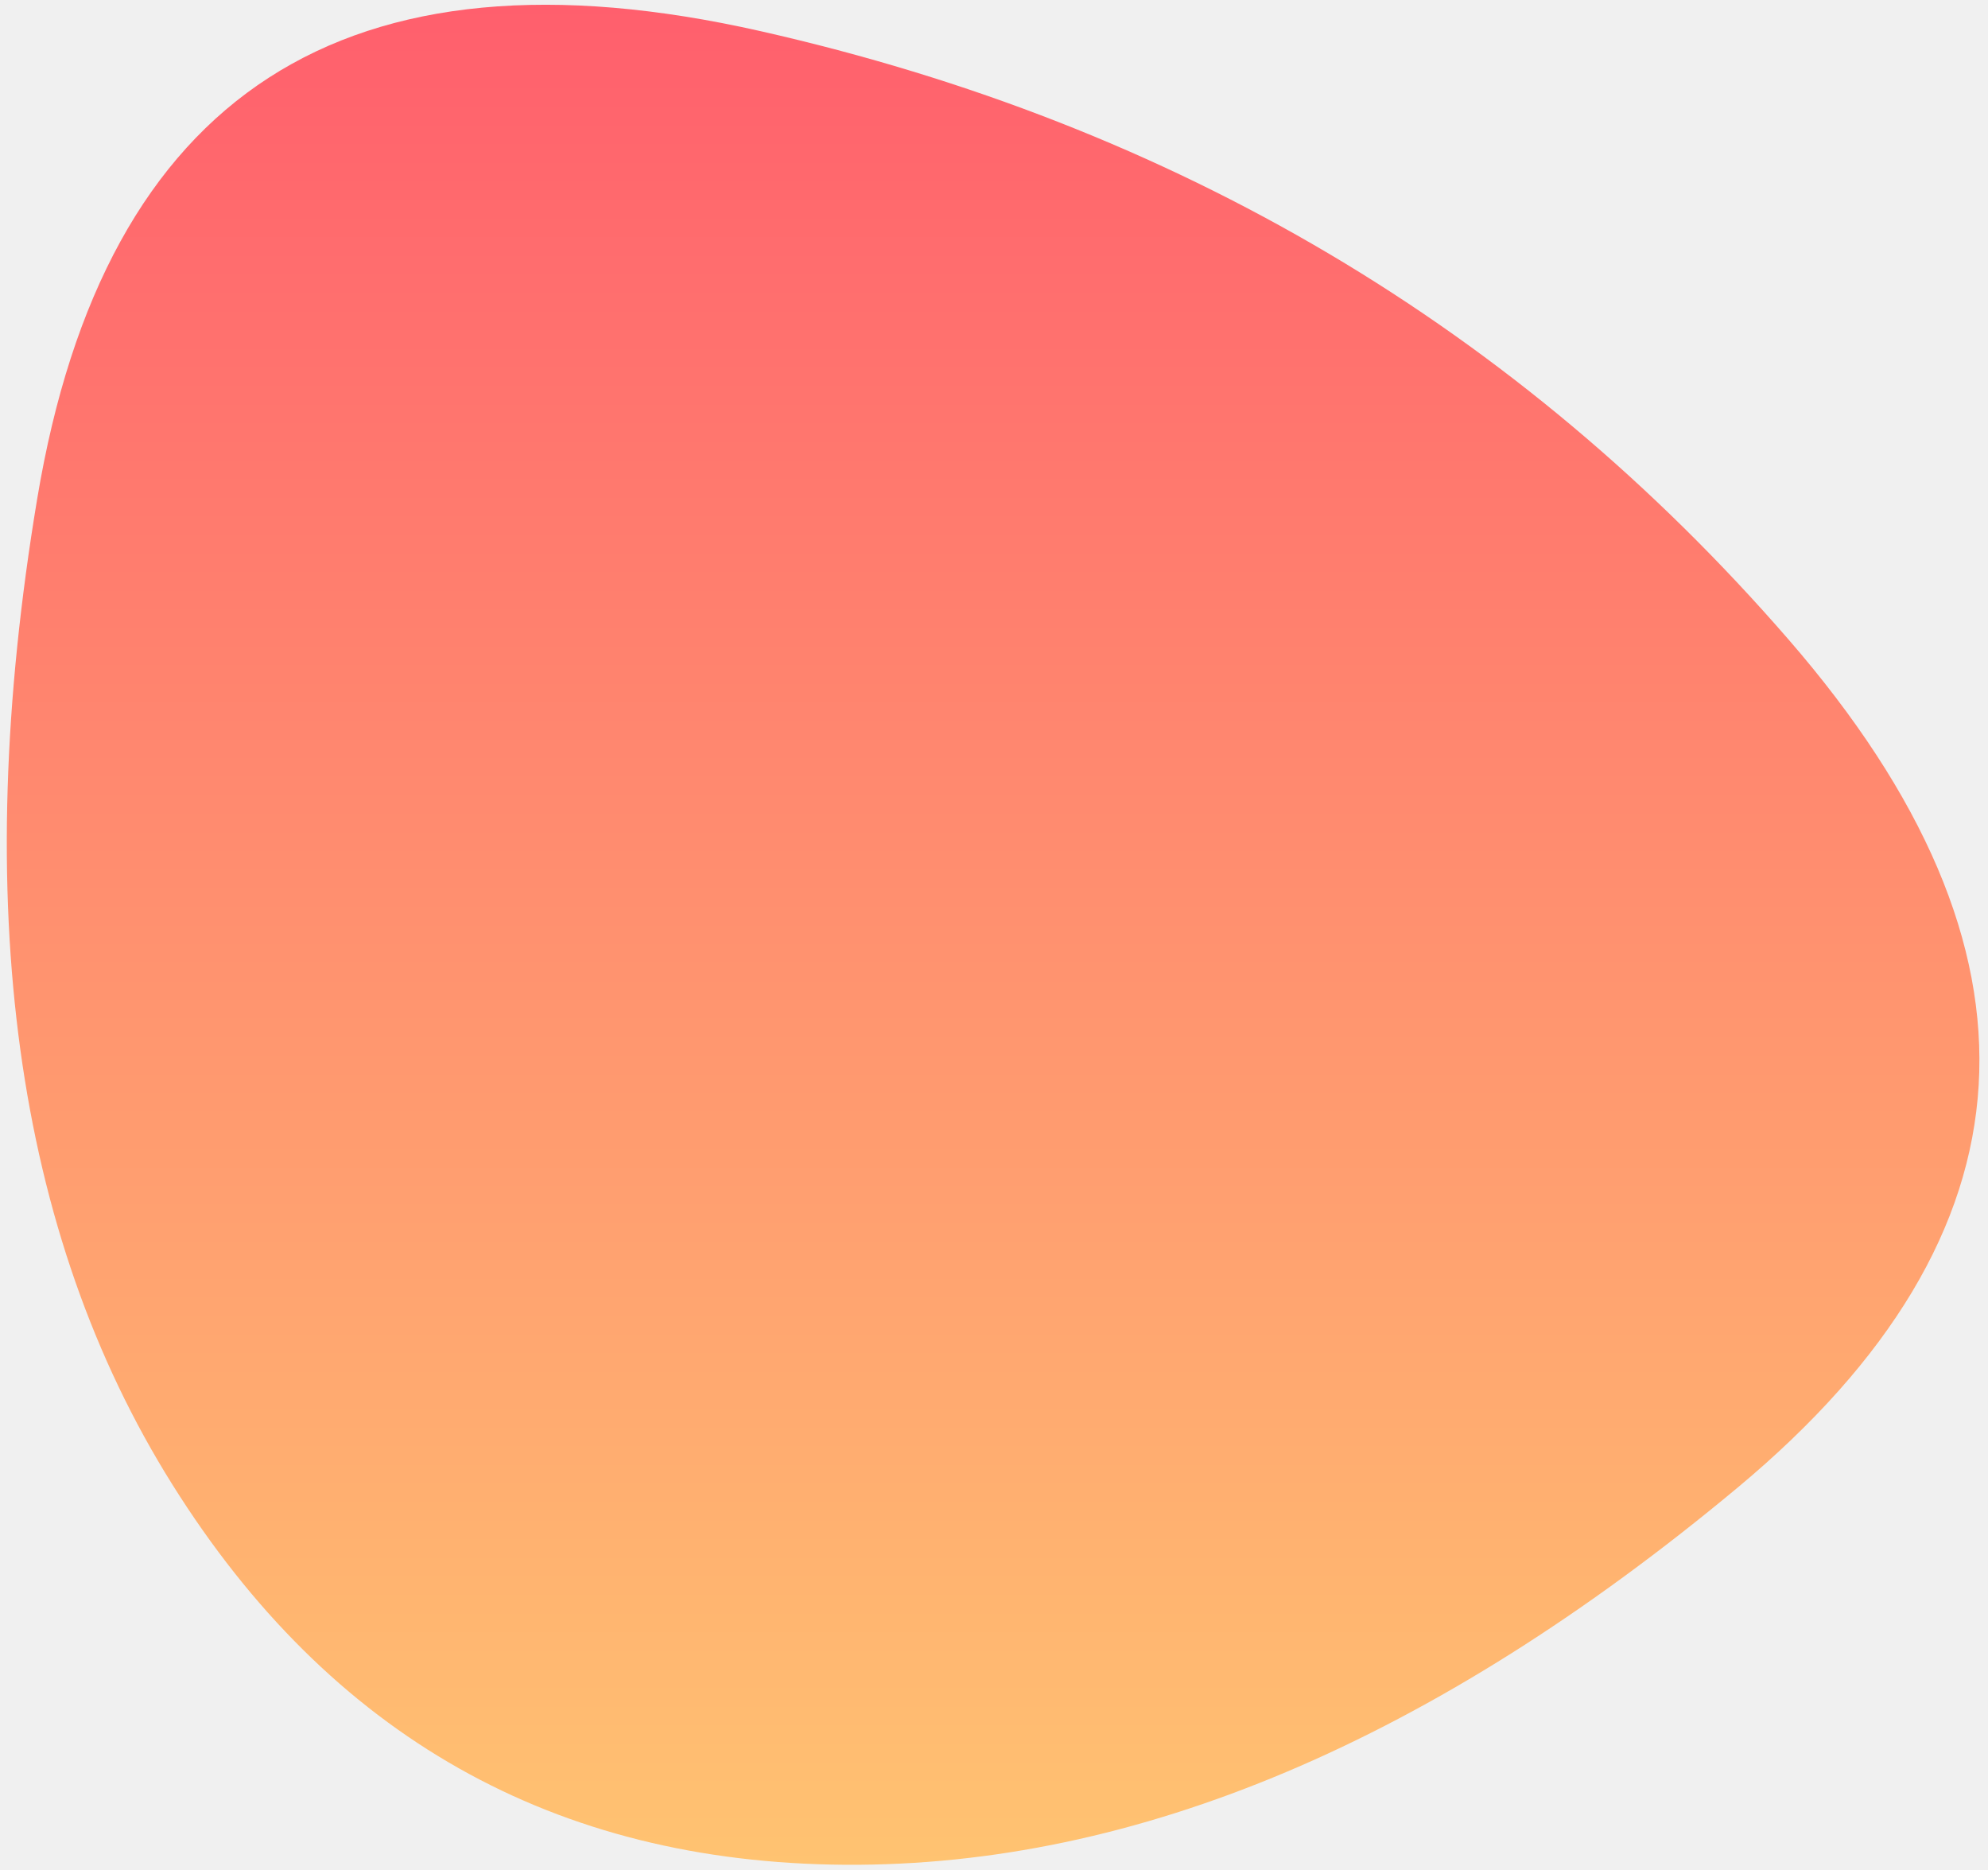
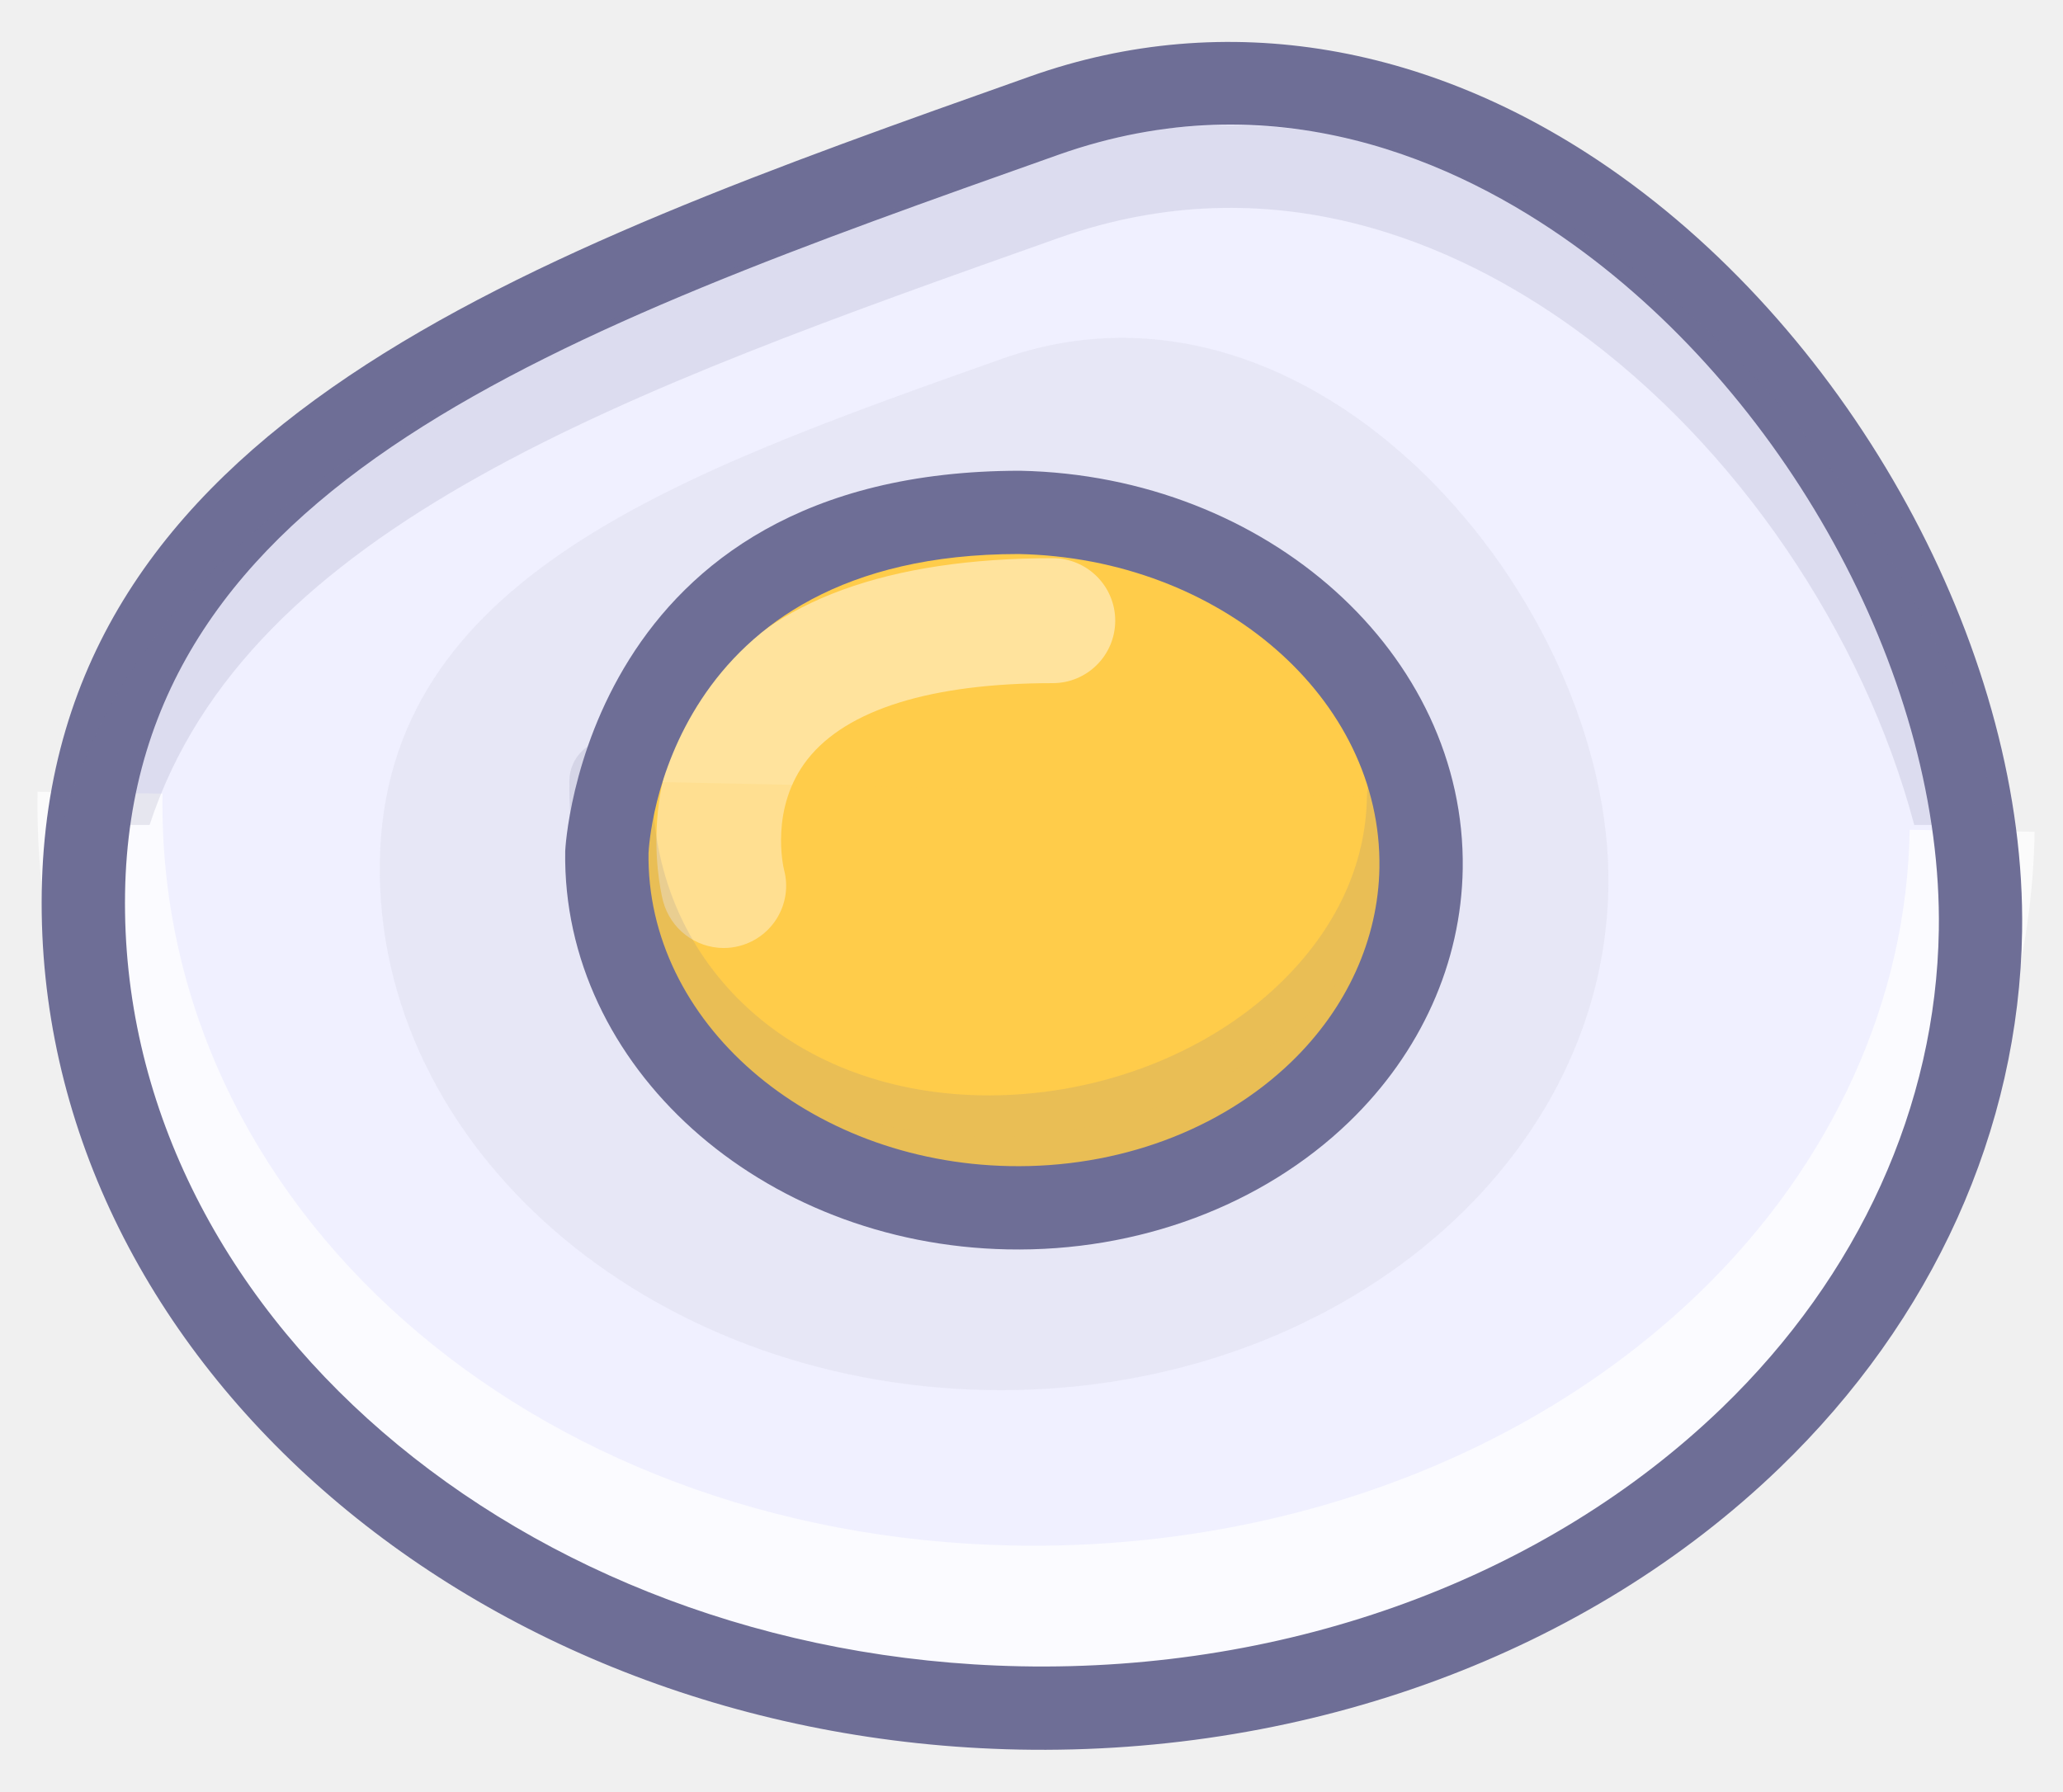
- <svg xmlns="http://www.w3.org/2000/svg" width="117" height="110" viewBox="0 0 117 110" fill="none">
-   <path d="M102.282 87.513C84.385 102.427 66.874 109.829 49.75 109.719C32.626 109.608 19.424 102.151 10.144 87.347C0.864 72.543 -1.787 53.209 2.19 29.346C6.167 5.483 20.363 -3.686 44.779 1.837C69.194 7.361 89.356 19.293 105.265 37.632C121.174 55.971 120.18 72.598 102.282 87.513Z" fill="url(#paint0_linear)" />
+ <svg xmlns="http://www.w3.org/2000/svg" t="1649849063474" class="icon" viewBox="0 0 1179 1024" version="1.1" p-id="1623" width="147.375" height="128">
  <defs>
-     <linearGradient id="paint0_linear" x1="0.4" y1="0.28" x2="0.4" y2="109.72" gradientUnits="userSpaceOnUse">
-       <stop stop-color="#FF5F6D" />
-       <stop offset="1" stop-color="#FFC371" />
-     </linearGradient>
+     <style type="text/css">@font-face { font-family: feedback-iconfont; src: url("//at.alicdn.com/t/font_1031158_u69w8yhxdu.woff2?t=1630033759944") format("woff2"), url("//at.alicdn.com/t/font_1031158_u69w8yhxdu.woff?t=1630033759944") format("woff"), url("//at.alicdn.com/t/font_1031158_u69w8yhxdu.ttf?t=1630033759944") format("truetype"); }
+ </style>
  </defs>
+   <path d="M47.661 510.262c-3.914 251.343 235.583 459.968 534.969 465.996 299.371 5.995 545.277-192.883 549.196-444.241 3.923-251.353-258.409-563.951-534.959-465.972C310.894 167.386 51.604 258.919 47.661 510.262z" fill="#F0F0FF" p-id="1624" />
+   <path d="M217.057 492.745c-2.533 162.782 152.573 297.886 346.471 301.8 193.893 3.876 353.146-124.915 355.689-287.711 2.533-162.787-167.358-365.24-346.471-301.785C387.542 270.679 219.614 329.963 217.057 492.745z" fill="#DCDCEB" opacity=".43" p-id="1625" />
+   <path d="M346.823 486.955c-1.709 109.759 101.07 200.854 229.546 203.396 128.509 2.581 234.05-84.286 235.769-194.05 1.7-109.769-101.046-200.844-229.546-203.42-228.551 0-235.769 194.074-235.769 194.074z" fill="#FFCC4A" p-id="1626" />
+   <path d="M413.592 541.887a35.967 35.967 0 0 1-34.615-26.673c-0.733-2.757-17.546-68.169 25.426-124.124 36.701-47.79 103.06-72.021 197.23-72.021 19.726 0 35.71 15.989 35.71 35.71s-15.984 35.71-35.71 35.71c-69.316 0-117.768 15.046-140.122 43.505-21.759 27.702-13.789 61.712-13.441 63.15 5.09 19.055-6.275 38.448-25.331 43.538a35.425 35.425 0 0 1-9.147 1.205z" fill="#FFFFFF" opacity=".46" p-id="1627" />
+   <path d="M590.896 954.96c-4.576 0-9.151-0.048-13.741-0.138C261.276 948.466 17.193 727.847 21.479 452.569l71.411 1.109c-3.666 235.421 209.681 424.181 485.698 429.738 151.136 2.947 294.22-49.59 392.418-144.351 76.092-73.43 118.839-167.453 120.353-264.747l71.411 1.114c-1.814 116.43-52.304 228.308-142.17 315.027-108.755 104.95-264.718 164.501-429.704 164.501z" fill="#FFFFFF" opacity=".71" p-id="1628" />
+   <path d="M23.854 509.891c-4.109 263.994 246.339 483.884 558.295 490.169 166.905 3.342 325.44-55.351 434.942-161.025 87.576-84.505 136.78-193.402 138.537-306.637 2.428-155.44-91.628-332.796-228.722-431.28C820.342 24.564 700.312 4.142 588.915 43.609l-1.214 0.433C299.895 146.027 28.054 242.359 23.854 509.891z m580.964-421.405c123.381-43.714 228.146 3.766 294.31 51.294 125.2 89.942 211.1 251.077 208.905 391.866-1.571 100.484-45.604 197.478-123.991 273.122-100.47 96.942-246.596 150.778-400.931 147.688-285.82-5.756-515.347-203.958-511.643-441.822 3.676-234.445 248.572-321.226 532.141-421.715l1.209-0.433z" fill="#6E6E96" p-id="1629" />
+   <path d="M85.505 471.528C141.556 300.3 358.065 223.542 603.604 136.528l1.214-0.429c123.381-43.714 228.146 3.766 294.31 51.294 93.97 67.507 165.791 175.119 194.859 284.135h48.866c-29.935-123.696-110.078-246.758-215.947-322.807-106.555-76.549-226.594-96.97-337.981-57.503l-1.214 0.433C333.087 181.875 91.009 267.703 35.644 471.528h49.861z" fill="#6E6E96" opacity=".15" p-id="1630" />
+   <path d="M349.204 446.484c-1.709 109.759 82.024 200.854 210.5 203.396 128.509 2.581 243.573-84.286 245.292-194.05" fill="#FFCC4A" opacity=".15" p-id="1631" />
+   <path d="M565.399 673.744c-2.057 0-4.114-0.019-6.176-0.062-67.116-1.328-127.648-25.645-170.429-68.469-41.829-41.862-64.34-98.365-63.393-159.101 0.2-13.151 10.927-23.769 24.173-23.435a23.807 23.807 0 0 1 23.435 24.173c-1.586 101.67 77.134 177.047 187.17 179.223 64.445 1.286 128.457-22.593 171.267-63.898 31.935-30.816 49.137-67.716 49.752-106.721a23.807 23.807 0 0 1 23.793-23.435h0.381a23.802 23.802 0 0 1 23.431 24.178c-0.8 51.204-23.635 101.013-64.298 140.241-51.109 49.318-123.377 77.306-199.106 77.306z" fill="#6E6E96" opacity=".15" p-id="1632" />
+   <path d="M323.016 486.589c-1.909 122.682 111.53 224.77 252.877 227.565 74.449 1.49 145.56-25.054 195.083-72.839 41.048-39.605 64.121-90.971 64.964-144.641 1.9-122.667-111.535-224.756-252.872-227.589-249.086-0.01-259.957 214.819-260.052 217.504z m259.1-169.905c115.211 2.309 207.715 82.719 206.22 179.247-0.643 40.905-18.55 80.367-50.413 111.116-40.481 39.053-99.189 60.741-161.077 59.498-115.216-2.281-207.724-82.676-206.22-179.223-0.005 0.229-0.005 0.367-0.019 0.6 0.314-6.985 9.966-171.233 211.51-171.238z" fill="#6E6E96" p-id="1633" />
</svg>
